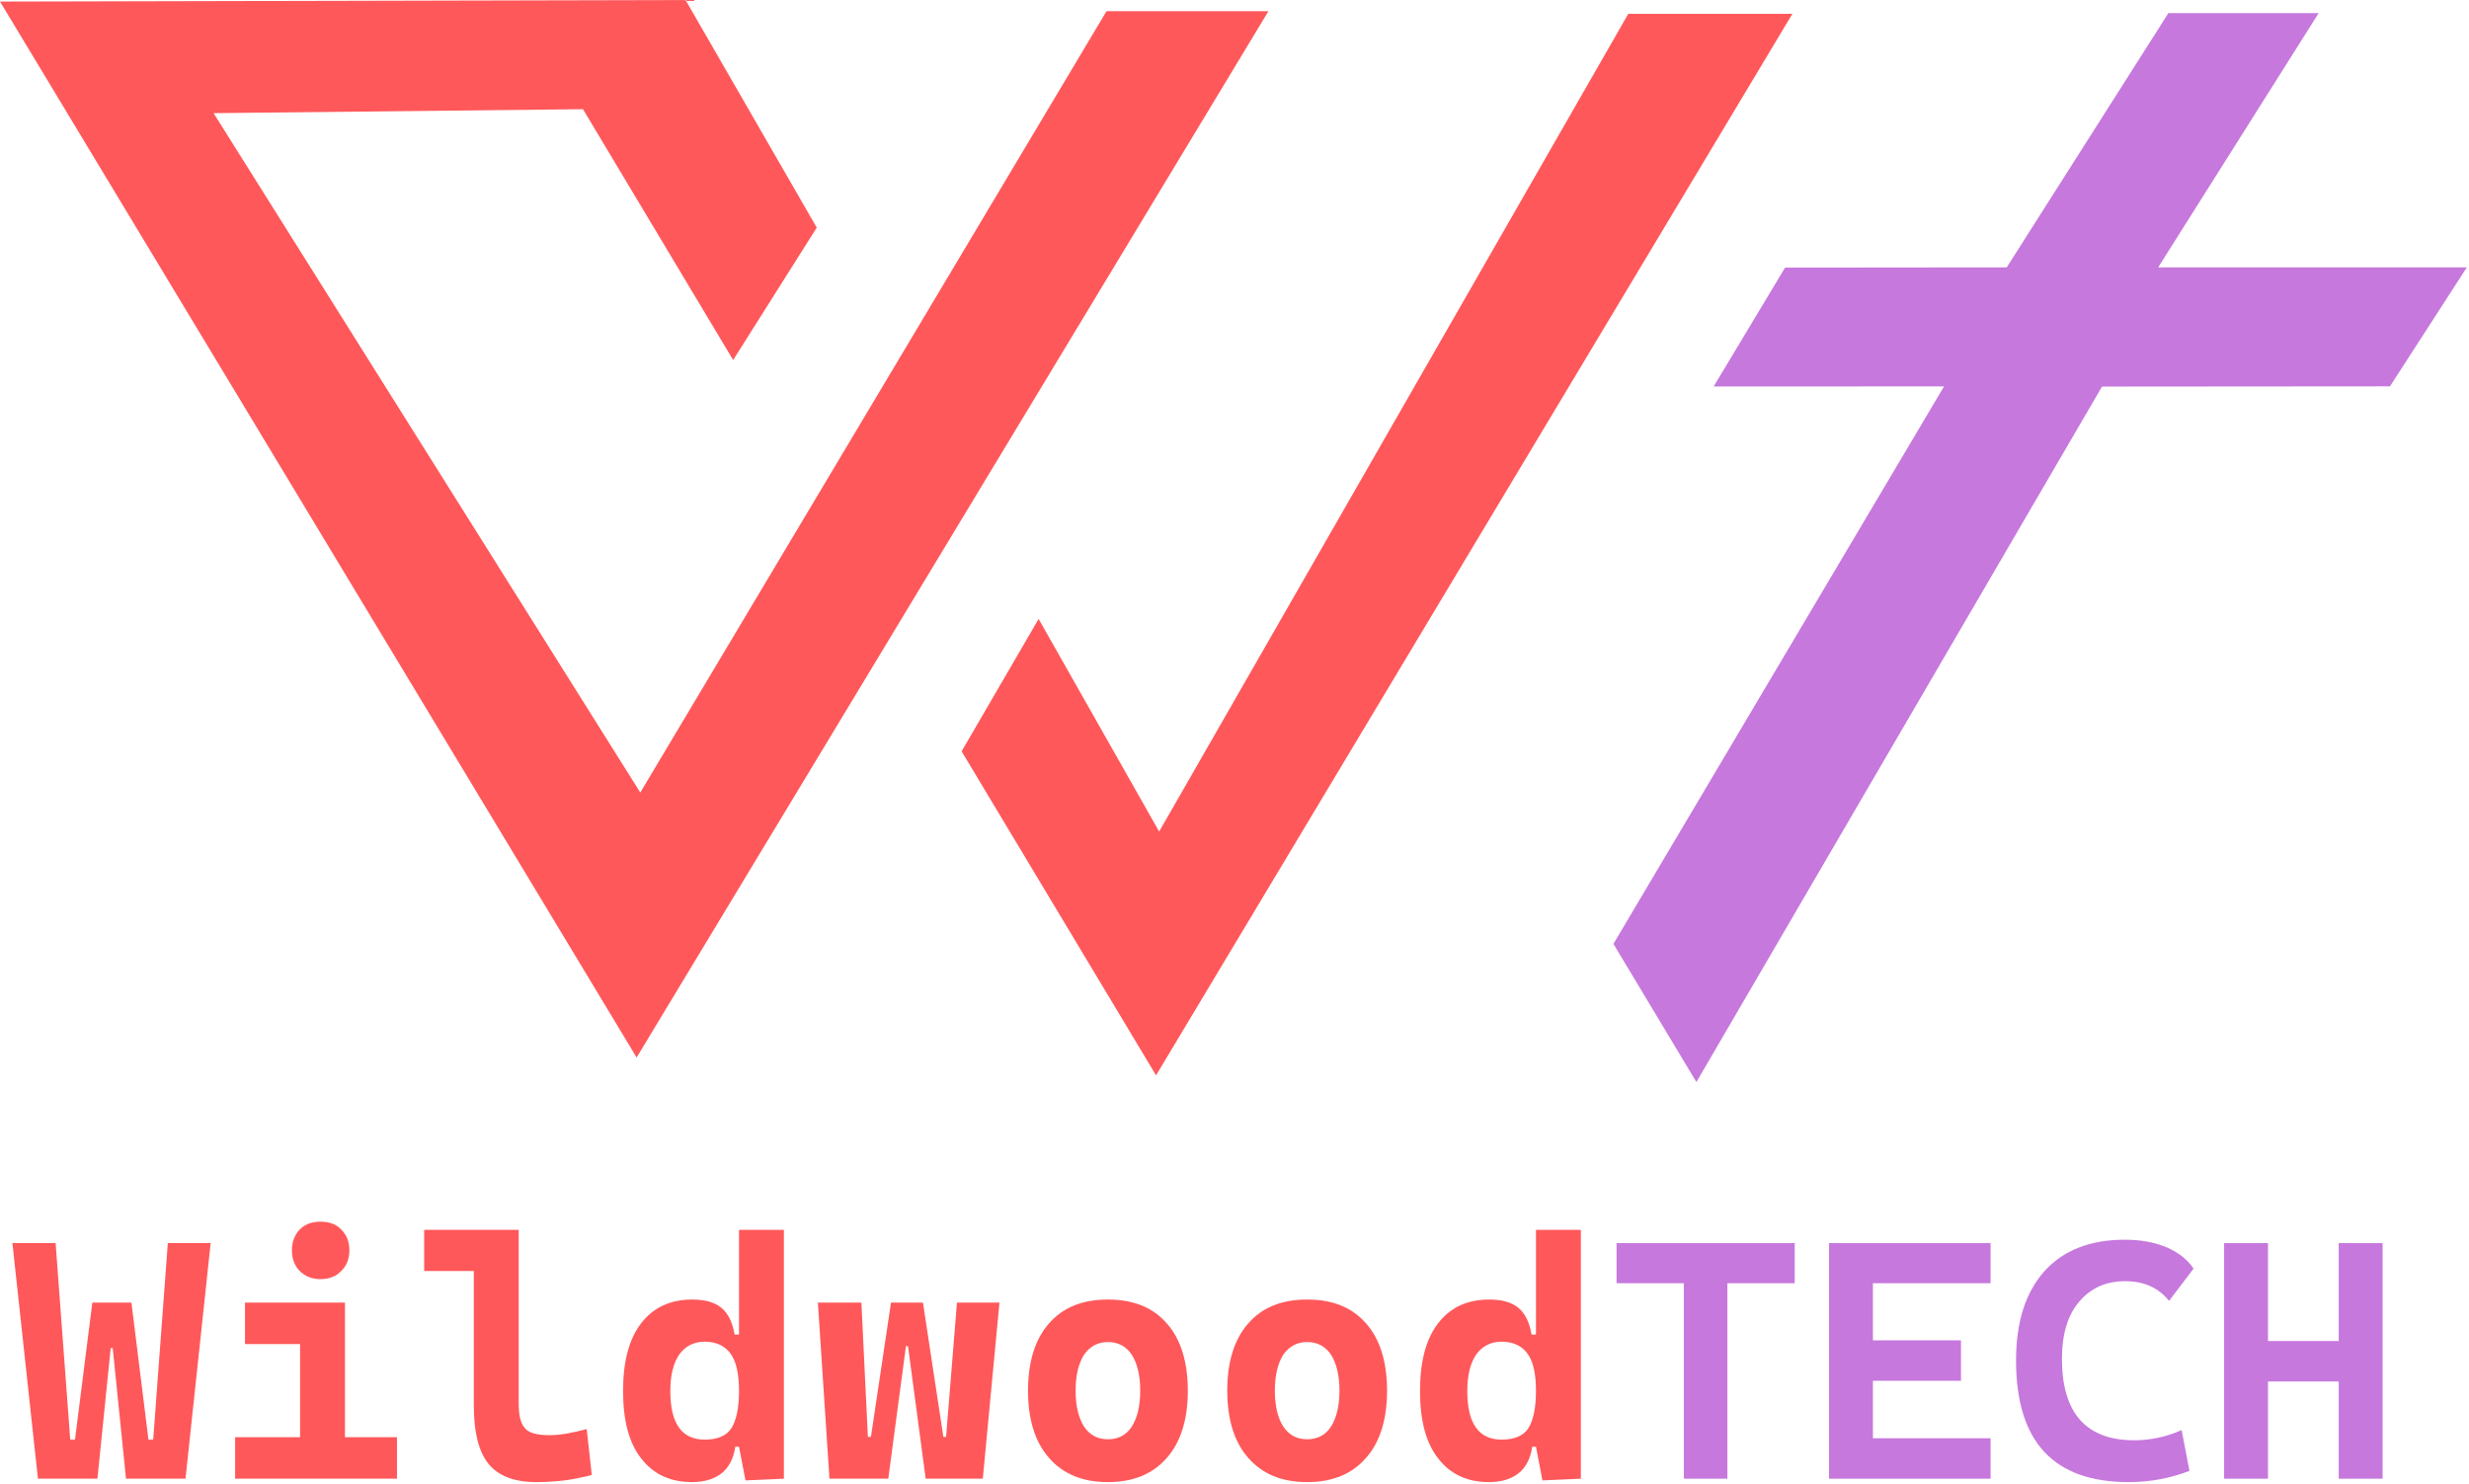
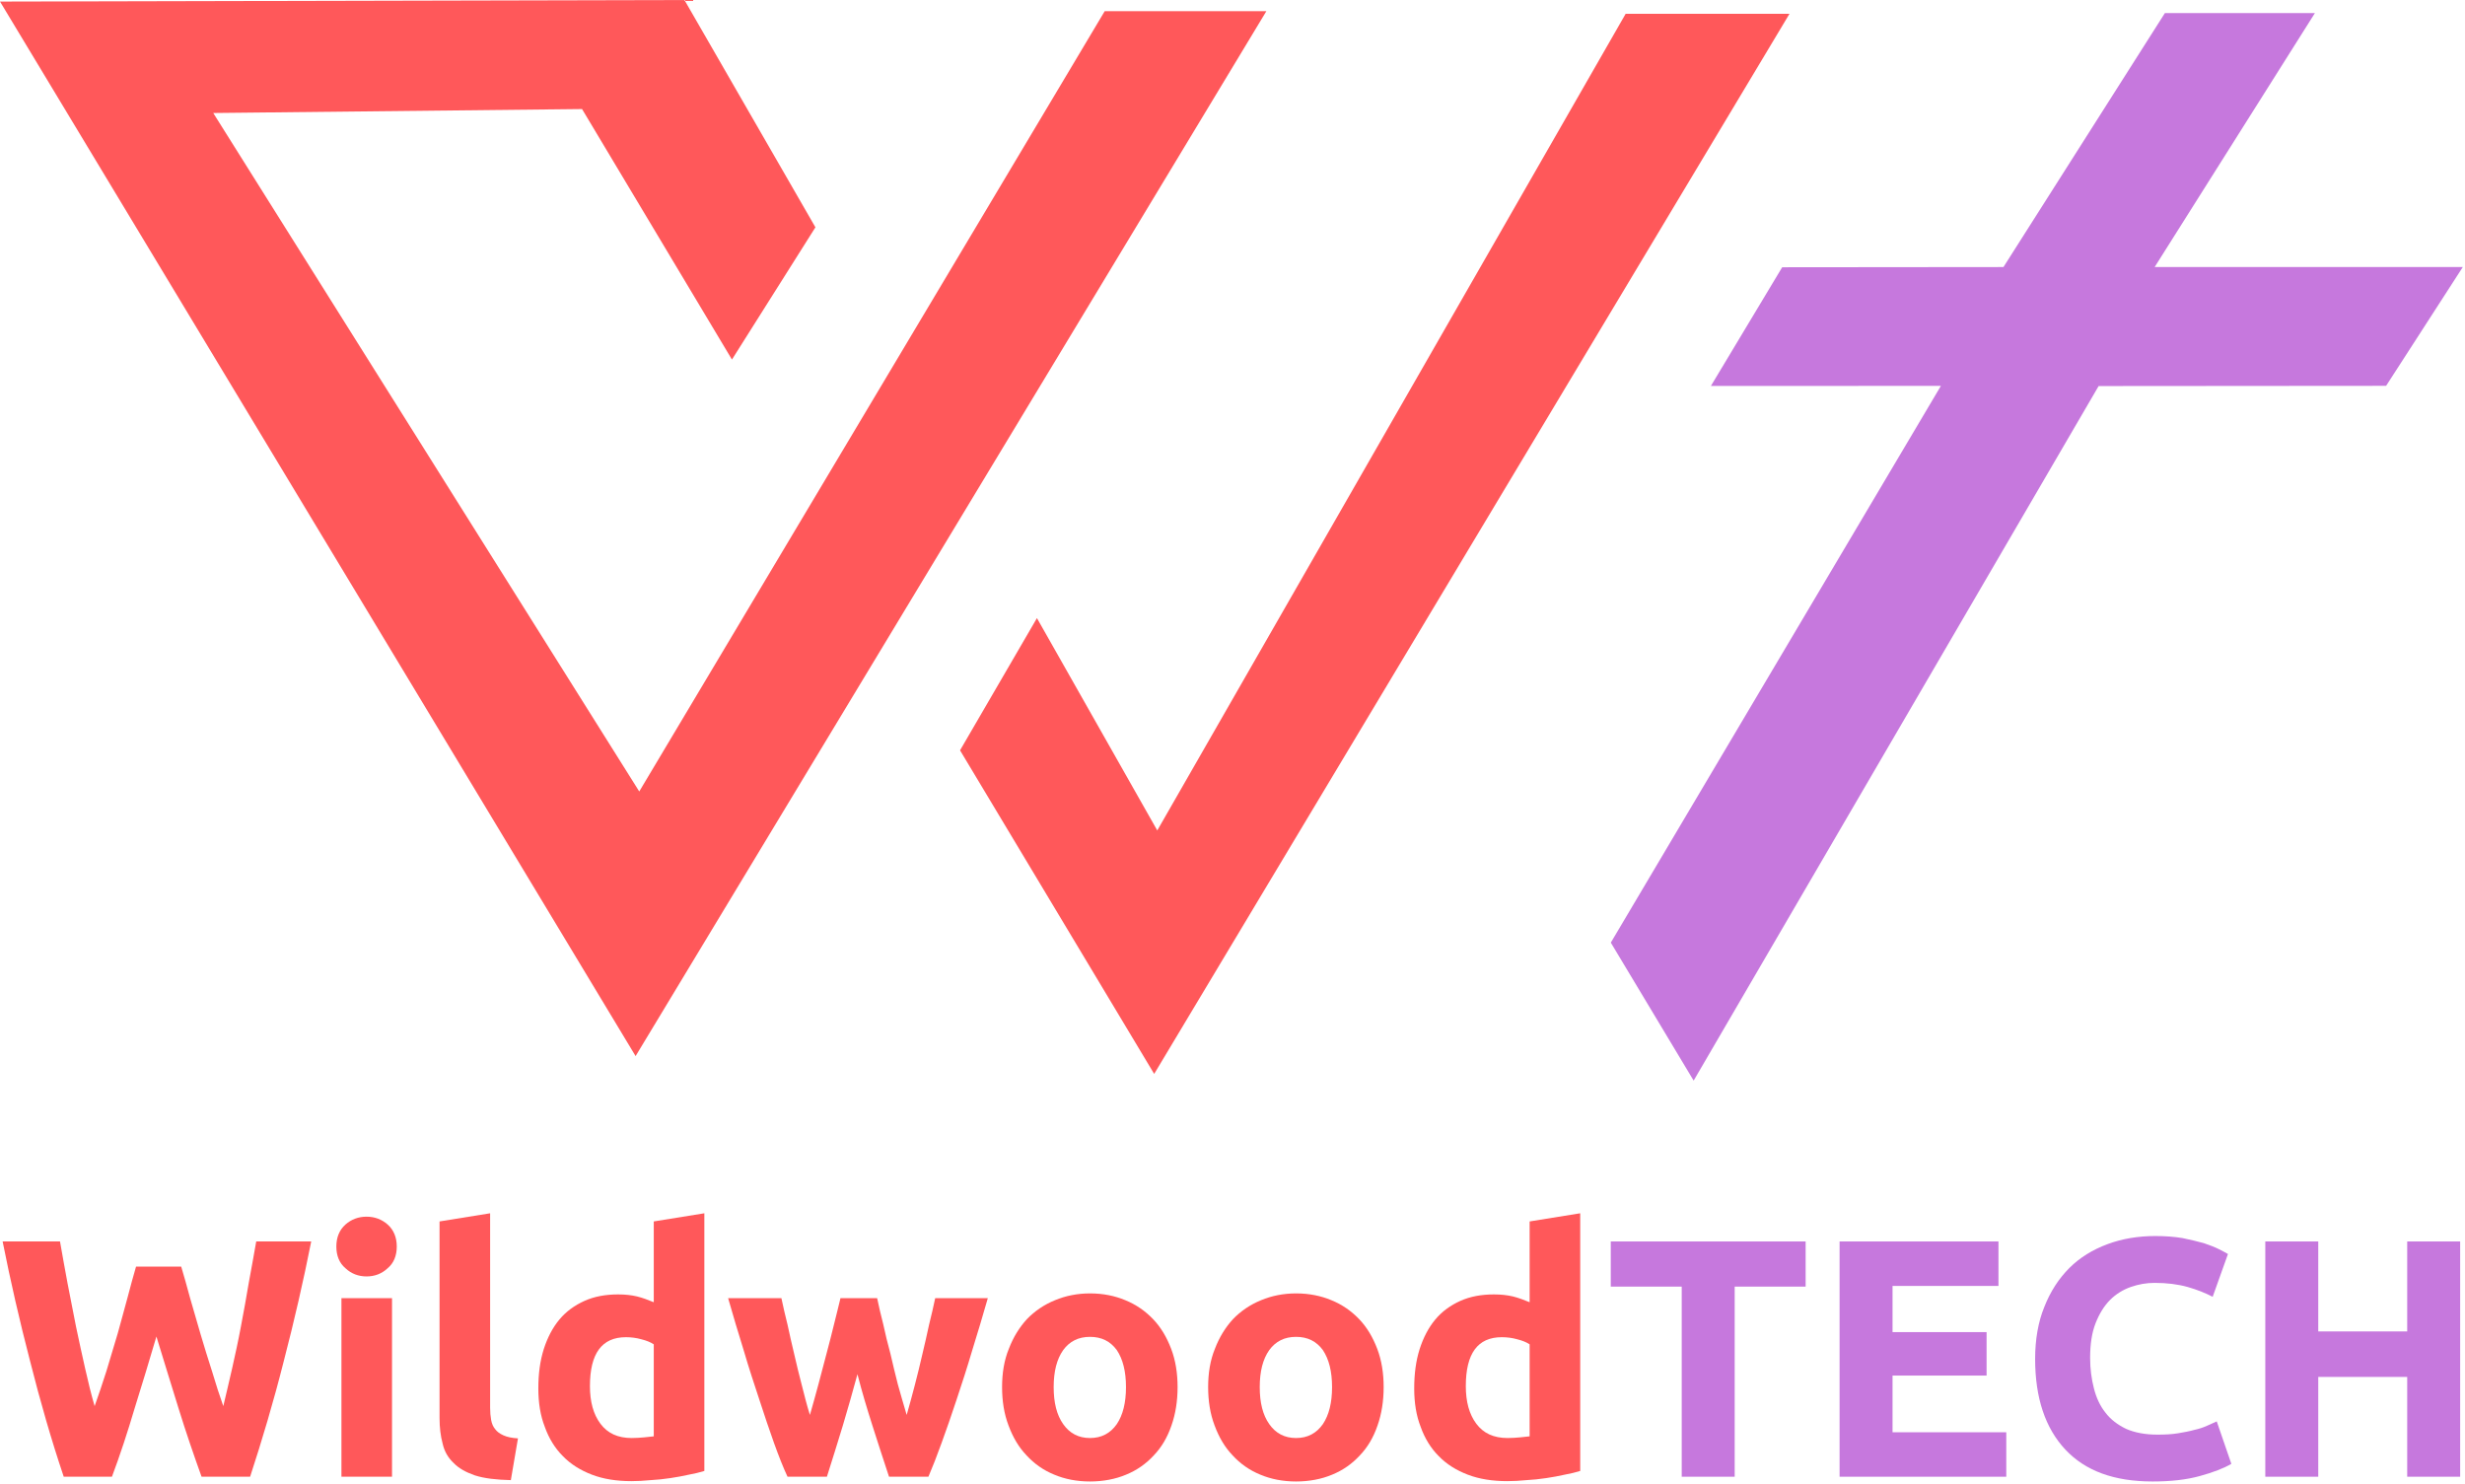
- <svg xmlns="http://www.w3.org/2000/svg" width="100%" height="100%" viewBox="0 0 977 587" version="1.1" xml:space="preserve" style="fill-rule:evenodd;clip-rule:evenodd;stroke-linejoin:round;stroke-miterlimit:2;">
+ <svg xmlns="http://www.w3.org/2000/svg" width="100%" height="100%" viewBox="0 0 977 588" version="1.1" xml:space="preserve" style="fill-rule:evenodd;clip-rule:evenodd;stroke-linejoin:round;stroke-miterlimit:2;">
  <g transform="matrix(1,0,0,1,-11.9379,-70.7407)">
    <g transform="matrix(3.75012,0,0,3.75012,18.7574,-194.157)">
      <g id="T" transform="matrix(1.71026,0,0,1.71026,-652.459,-718.422)">
        <path d="M479.978,519.617L485.097,528.144L510.123,485.224L527.889,485.21L532.629,477.87L513.586,477.87L523.488,462.178L514.217,462.178L504.242,477.87L490.568,477.883L486.163,485.216L500.375,485.214L479.978,519.617Z" style="fill:rgb(198,120,221);" />
      </g>
      <g id="W" transform="matrix(1.71026,0,0,1.71026,-652.459,-718.422)">
        <path d="M439.762,507.734L451.759,527.73L491.02,462.22L480.895,462.22L451.95,512.685L444.514,499.564L439.762,507.734Z" style="fill:rgb(255,88,90);" />
        <path d="M380.435,461.465L419.712,526.629L458.691,462.06L448.701,462.06L419.938,510.277L393.612,468.351L416.403,468.107L425.666,483.586L430.825,475.414L422.731,461.369L380.435,461.465Z" style="fill:rgb(255,88,90);" />
      </g>
    </g>
-     <g transform="matrix(2.69109,0,0,2.69109,-1077.58,-983.287)">
+     <g transform="matrix(2.69109,0,0,2.69109,-1084.01,-983.287)">
      <g transform="matrix(50,0,0,50,406.638,609.159)">
-         <path d="M0.076,-0L0.001,-0.693L0.128,-0.693L0.171,-0.115L0.185,-0.115L0.236,-0.518L0.351,-0.518L0.401,-0.115L0.415,-0.115L0.458,-0.693L0.584,-0.693L0.51,-0L0.335,-0L0.296,-0.384L0.29,-0.384L0.251,-0L0.076,-0Z" style="fill:rgb(255,88,90);fill-rule:nonzero;" />
+         <path d="M0.546,-0.619C0.554,-0.592 0.563,-0.561 0.572,-0.527C0.582,-0.492 0.592,-0.457 0.603,-0.42C0.614,-0.383 0.625,-0.347 0.637,-0.31C0.648,-0.273 0.659,-0.239 0.67,-0.208C0.678,-0.242 0.687,-0.279 0.696,-0.319C0.705,-0.359 0.714,-0.4 0.722,-0.443C0.73,-0.486 0.738,-0.528 0.745,-0.571C0.753,-0.613 0.76,-0.654 0.767,-0.693L0.929,-0.693C0.906,-0.577 0.879,-0.459 0.848,-0.34C0.818,-0.221 0.784,-0.107 0.749,-0L0.606,-0C0.583,-0.064 0.56,-0.131 0.538,-0.202C0.516,-0.272 0.495,-0.342 0.473,-0.413C0.452,-0.342 0.431,-0.272 0.409,-0.202C0.388,-0.131 0.366,-0.064 0.342,-0L0.2,-0C0.164,-0.107 0.131,-0.221 0.101,-0.34C0.07,-0.459 0.043,-0.577 0.02,-0.693L0.189,-0.693C0.196,-0.654 0.203,-0.613 0.211,-0.571C0.219,-0.528 0.228,-0.486 0.236,-0.443C0.245,-0.4 0.254,-0.359 0.263,-0.319C0.272,-0.279 0.281,-0.242 0.291,-0.208C0.303,-0.241 0.314,-0.275 0.326,-0.312C0.337,-0.349 0.348,-0.385 0.359,-0.422C0.369,-0.459 0.379,-0.494 0.388,-0.528C0.397,-0.562 0.405,-0.592 0.413,-0.619L0.546,-0.619Z" style="fill:rgb(255,88,90);fill-rule:nonzero;" />
      </g>
-       <g transform="matrix(50,0,0,50,435.935,609.159)">
-         <path d="M0.07,-0L0.07,-0.122L0.261,-0.122L0.261,-0.396L0.099,-0.396L0.099,-0.518L0.393,-0.518L0.393,-0.122L0.546,-0.122L0.546,-0L0.07,-0ZM0.321,-0.587C0.296,-0.587 0.276,-0.595 0.26,-0.611C0.245,-0.626 0.237,-0.647 0.237,-0.672C0.237,-0.697 0.245,-0.717 0.26,-0.733C0.276,-0.749 0.296,-0.756 0.321,-0.756C0.346,-0.756 0.367,-0.749 0.382,-0.733C0.398,-0.717 0.406,-0.697 0.406,-0.672C0.406,-0.647 0.398,-0.626 0.382,-0.611C0.367,-0.595 0.346,-0.587 0.321,-0.587Z" style="fill:rgb(255,88,90);fill-rule:nonzero;" />
+       <g transform="matrix(50,0,0,50,454.038,609.159)">
+         <path d="M0.219,-0L0.07,-0L0.07,-0.526L0.219,-0.526L0.219,-0ZM0.233,-0.678C0.233,-0.651 0.224,-0.629 0.206,-0.614C0.189,-0.598 0.168,-0.59 0.144,-0.59C0.12,-0.59 0.099,-0.598 0.082,-0.614C0.064,-0.629 0.055,-0.651 0.055,-0.678C0.055,-0.705 0.064,-0.727 0.082,-0.743C0.099,-0.758 0.12,-0.766 0.144,-0.766C0.168,-0.766 0.189,-0.758 0.206,-0.743C0.224,-0.727 0.233,-0.705 0.233,-0.678Z" style="fill:rgb(255,88,90);fill-rule:nonzero;" />
      </g>
-       <g transform="matrix(50,0,0,50,465.232,609.159)">
-         <path d="M0.37,0.01C0.305,0.01 0.258,-0.008 0.229,-0.044C0.2,-0.08 0.186,-0.137 0.186,-0.216L0.186,-0.611L0.04,-0.611L0.04,-0.732L0.318,-0.732L0.318,-0.221C0.318,-0.188 0.323,-0.165 0.335,-0.15C0.346,-0.135 0.371,-0.128 0.409,-0.128C0.438,-0.128 0.474,-0.134 0.518,-0.146L0.533,-0.011C0.505,-0.004 0.478,0.002 0.453,0.005C0.427,0.008 0.399,0.01 0.37,0.01Z" style="fill:rgb(255,88,90);fill-rule:nonzero;" />
+       <g transform="matrix(50,0,0,50,468.488,609.159)">
+         <path d="M0.28,0.01C0.237,0.009 0.202,0.005 0.174,-0.004C0.148,-0.013 0.126,-0.025 0.111,-0.041C0.095,-0.056 0.084,-0.075 0.079,-0.098C0.073,-0.12 0.07,-0.145 0.07,-0.173L0.07,-0.752L0.219,-0.776L0.219,-0.203C0.219,-0.19 0.22,-0.178 0.222,-0.167C0.224,-0.156 0.228,-0.147 0.234,-0.14C0.239,-0.133 0.247,-0.127 0.258,-0.122C0.269,-0.117 0.283,-0.114 0.301,-0.113L0.28,0.01Z" style="fill:rgb(255,88,90);fill-rule:nonzero;" />
      </g>
-       <g transform="matrix(50,0,0,50,494.529,609.159)">
-         <path d="M0.242,0.01C0.178,0.01 0.128,-0.013 0.092,-0.06C0.056,-0.106 0.039,-0.172 0.039,-0.258C0.039,-0.344 0.056,-0.41 0.092,-0.457C0.128,-0.504 0.178,-0.527 0.243,-0.527C0.28,-0.527 0.309,-0.519 0.329,-0.502C0.349,-0.485 0.361,-0.459 0.367,-0.424L0.38,-0.424L0.38,-0.732L0.512,-0.732L0.512,-0L0.399,0.005L0.38,-0.094L0.369,-0.094C0.364,-0.059 0.35,-0.033 0.329,-0.016C0.307,0.001 0.278,0.01 0.242,0.01ZM0.38,-0.258C0.38,-0.308 0.372,-0.345 0.355,-0.368C0.338,-0.391 0.313,-0.403 0.279,-0.403C0.247,-0.403 0.222,-0.39 0.204,-0.365C0.187,-0.34 0.178,-0.304 0.178,-0.258C0.178,-0.163 0.211,-0.115 0.279,-0.115C0.317,-0.115 0.343,-0.126 0.358,-0.149C0.372,-0.172 0.38,-0.208 0.38,-0.258Z" style="fill:rgb(255,88,90);fill-rule:nonzero;" />
+       <g transform="matrix(50,0,0,50,484.288,609.159)">
+         <path d="M0.197,-0.267C0.197,-0.221 0.207,-0.184 0.228,-0.156C0.249,-0.128 0.279,-0.114 0.32,-0.114C0.333,-0.114 0.346,-0.115 0.357,-0.116C0.368,-0.117 0.378,-0.118 0.385,-0.119L0.385,-0.39C0.376,-0.396 0.364,-0.401 0.348,-0.405C0.334,-0.409 0.318,-0.411 0.303,-0.411C0.232,-0.411 0.197,-0.363 0.197,-0.267ZM0.534,-0.017C0.521,-0.013 0.505,-0.009 0.488,-0.006C0.471,-0.002 0.453,0.001 0.434,0.004C0.414,0.007 0.395,0.009 0.376,0.01C0.356,0.012 0.337,0.013 0.319,0.013C0.276,0.013 0.237,0.007 0.203,-0.006C0.169,-0.019 0.14,-0.037 0.117,-0.061C0.094,-0.084 0.076,-0.113 0.064,-0.147C0.051,-0.18 0.045,-0.218 0.045,-0.26C0.045,-0.303 0.05,-0.341 0.061,-0.376C0.072,-0.41 0.087,-0.439 0.107,-0.463C0.127,-0.487 0.152,-0.505 0.181,-0.518C0.21,-0.531 0.243,-0.537 0.28,-0.537C0.301,-0.537 0.319,-0.535 0.336,-0.531C0.352,-0.527 0.368,-0.521 0.385,-0.514L0.385,-0.752L0.534,-0.776L0.534,-0.017Z" style="fill:rgb(255,88,90);fill-rule:nonzero;" />
      </g>
-       <g transform="matrix(50,0,0,50,523.826,609.159)">
-         <path d="M0.343,-0L0.291,-0.39L0.285,-0.39L0.233,-0L0.06,-0L0.026,-0.518L0.154,-0.518L0.173,-0.123L0.182,-0.123L0.241,-0.518L0.335,-0.518L0.395,-0.123L0.403,-0.123L0.435,-0.518L0.56,-0.518L0.511,-0L0.343,-0Z" style="fill:rgb(255,88,90);fill-rule:nonzero;" />
+       <g transform="matrix(50,0,0,50,513.988,609.159)">
+         <path d="M0.391,-0.302C0.377,-0.251 0.363,-0.201 0.348,-0.151C0.333,-0.101 0.317,-0.051 0.301,-0L0.185,-0C0.172,-0.028 0.159,-0.061 0.145,-0.1C0.131,-0.139 0.117,-0.181 0.102,-0.227C0.087,-0.272 0.071,-0.321 0.056,-0.372C0.04,-0.423 0.025,-0.474 0.01,-0.526L0.167,-0.526C0.172,-0.502 0.178,-0.476 0.185,-0.448C0.191,-0.419 0.198,-0.39 0.205,-0.36C0.212,-0.33 0.219,-0.3 0.227,-0.27C0.235,-0.239 0.242,-0.21 0.251,-0.182C0.259,-0.211 0.268,-0.241 0.276,-0.272C0.284,-0.303 0.292,-0.333 0.3,-0.363C0.308,-0.392 0.315,-0.421 0.322,-0.449C0.329,-0.476 0.335,-0.502 0.341,-0.526L0.449,-0.526C0.454,-0.502 0.46,-0.476 0.467,-0.449C0.473,-0.421 0.48,-0.392 0.488,-0.363C0.495,-0.333 0.502,-0.303 0.51,-0.272C0.519,-0.241 0.527,-0.211 0.536,-0.182C0.544,-0.21 0.552,-0.239 0.56,-0.27C0.568,-0.3 0.575,-0.33 0.582,-0.36C0.589,-0.39 0.596,-0.419 0.602,-0.448C0.609,-0.476 0.615,-0.502 0.62,-0.526L0.775,-0.526C0.76,-0.474 0.745,-0.423 0.729,-0.372C0.714,-0.321 0.698,-0.272 0.683,-0.227C0.668,-0.181 0.653,-0.139 0.639,-0.1C0.625,-0.061 0.612,-0.028 0.6,-0L0.484,-0C0.467,-0.051 0.451,-0.101 0.435,-0.151C0.419,-0.201 0.404,-0.251 0.391,-0.302Z" style="fill:rgb(255,88,90);fill-rule:nonzero;" />
      </g>
-       <g transform="matrix(50,0,0,50,553.123,609.159)">
-         <path d="M0.293,0.01C0.218,0.01 0.161,-0.014 0.12,-0.061C0.079,-0.107 0.058,-0.174 0.058,-0.259C0.058,-0.344 0.079,-0.411 0.12,-0.457C0.161,-0.504 0.218,-0.527 0.293,-0.527C0.368,-0.527 0.425,-0.504 0.466,-0.457C0.507,-0.411 0.528,-0.344 0.528,-0.259C0.528,-0.174 0.507,-0.107 0.466,-0.061C0.425,-0.014 0.368,0.01 0.293,0.01ZM0.293,-0.116C0.323,-0.116 0.347,-0.128 0.363,-0.153C0.379,-0.178 0.388,-0.213 0.388,-0.259C0.388,-0.305 0.379,-0.34 0.363,-0.365C0.347,-0.389 0.323,-0.402 0.293,-0.402C0.263,-0.402 0.24,-0.389 0.223,-0.365C0.207,-0.34 0.198,-0.305 0.198,-0.259C0.198,-0.213 0.207,-0.178 0.223,-0.153C0.24,-0.128 0.263,-0.116 0.293,-0.116Z" style="fill:rgb(255,88,90);fill-rule:nonzero;" />
+       <g transform="matrix(50,0,0,50,552.588,609.159)">
+         <path d="M0.562,-0.264C0.562,-0.223 0.556,-0.185 0.544,-0.151C0.532,-0.116 0.515,-0.087 0.492,-0.063C0.469,-0.038 0.442,-0.019 0.41,-0.006C0.379,0.007 0.343,0.014 0.304,0.014C0.265,0.014 0.23,0.007 0.199,-0.006C0.167,-0.019 0.14,-0.038 0.117,-0.063C0.094,-0.087 0.077,-0.116 0.064,-0.151C0.051,-0.185 0.045,-0.223 0.045,-0.264C0.045,-0.305 0.051,-0.343 0.065,-0.377C0.078,-0.411 0.096,-0.44 0.118,-0.464C0.141,-0.488 0.169,-0.507 0.201,-0.52C0.232,-0.533 0.267,-0.54 0.304,-0.54C0.342,-0.54 0.377,-0.533 0.408,-0.52C0.44,-0.507 0.467,-0.488 0.49,-0.464C0.513,-0.44 0.53,-0.411 0.543,-0.377C0.556,-0.343 0.562,-0.305 0.562,-0.264ZM0.41,-0.264C0.41,-0.31 0.401,-0.346 0.383,-0.373C0.364,-0.399 0.338,-0.412 0.304,-0.412C0.27,-0.412 0.244,-0.399 0.225,-0.373C0.206,-0.346 0.197,-0.31 0.197,-0.264C0.197,-0.218 0.206,-0.182 0.225,-0.155C0.244,-0.128 0.27,-0.114 0.304,-0.114C0.338,-0.114 0.364,-0.128 0.383,-0.155C0.401,-0.182 0.41,-0.218 0.41,-0.264Z" style="fill:rgb(255,88,90);fill-rule:nonzero;" />
      </g>
-       <g transform="matrix(50,0,0,50,582.419,609.159)">
-         <path d="M0.293,0.01C0.218,0.01 0.161,-0.014 0.12,-0.061C0.079,-0.107 0.058,-0.174 0.058,-0.259C0.058,-0.344 0.079,-0.411 0.12,-0.457C0.161,-0.504 0.218,-0.527 0.293,-0.527C0.368,-0.527 0.425,-0.504 0.466,-0.457C0.507,-0.411 0.528,-0.344 0.528,-0.259C0.528,-0.174 0.507,-0.107 0.466,-0.061C0.425,-0.014 0.368,0.01 0.293,0.01ZM0.293,-0.116C0.323,-0.116 0.347,-0.128 0.363,-0.153C0.379,-0.178 0.388,-0.213 0.388,-0.259C0.388,-0.305 0.379,-0.34 0.363,-0.365C0.347,-0.389 0.323,-0.402 0.293,-0.402C0.263,-0.402 0.24,-0.389 0.223,-0.365C0.207,-0.34 0.198,-0.305 0.198,-0.259C0.198,-0.213 0.207,-0.178 0.223,-0.153C0.24,-0.128 0.263,-0.116 0.293,-0.116Z" style="fill:rgb(255,88,90);fill-rule:nonzero;" />
+       <g transform="matrix(50,0,0,50,582.938,609.159)">
+         <path d="M0.562,-0.264C0.562,-0.223 0.556,-0.185 0.544,-0.151C0.532,-0.116 0.515,-0.087 0.492,-0.063C0.469,-0.038 0.442,-0.019 0.41,-0.006C0.379,0.007 0.343,0.014 0.304,0.014C0.265,0.014 0.23,0.007 0.199,-0.006C0.167,-0.019 0.14,-0.038 0.117,-0.063C0.094,-0.087 0.077,-0.116 0.064,-0.151C0.051,-0.185 0.045,-0.223 0.045,-0.264C0.045,-0.305 0.051,-0.343 0.065,-0.377C0.078,-0.411 0.096,-0.44 0.118,-0.464C0.141,-0.488 0.169,-0.507 0.201,-0.52C0.232,-0.533 0.267,-0.54 0.304,-0.54C0.342,-0.54 0.377,-0.533 0.408,-0.52C0.44,-0.507 0.467,-0.488 0.49,-0.464C0.513,-0.44 0.53,-0.411 0.543,-0.377C0.556,-0.343 0.562,-0.305 0.562,-0.264ZM0.41,-0.264C0.41,-0.31 0.401,-0.346 0.383,-0.373C0.364,-0.399 0.338,-0.412 0.304,-0.412C0.27,-0.412 0.244,-0.399 0.225,-0.373C0.206,-0.346 0.197,-0.31 0.197,-0.264C0.197,-0.218 0.206,-0.182 0.225,-0.155C0.244,-0.128 0.27,-0.114 0.304,-0.114C0.338,-0.114 0.364,-0.128 0.383,-0.155C0.401,-0.182 0.41,-0.218 0.41,-0.264Z" style="fill:rgb(255,88,90);fill-rule:nonzero;" />
      </g>
-       <g transform="matrix(50,0,0,50,611.716,609.159)">
-         <path d="M0.242,0.01C0.178,0.01 0.128,-0.013 0.092,-0.06C0.056,-0.106 0.039,-0.172 0.039,-0.258C0.039,-0.344 0.056,-0.41 0.092,-0.457C0.128,-0.504 0.178,-0.527 0.243,-0.527C0.28,-0.527 0.309,-0.519 0.329,-0.502C0.349,-0.485 0.361,-0.459 0.367,-0.424L0.38,-0.424L0.38,-0.732L0.512,-0.732L0.512,-0L0.399,0.005L0.38,-0.094L0.369,-0.094C0.364,-0.059 0.35,-0.033 0.329,-0.016C0.307,0.001 0.278,0.01 0.242,0.01ZM0.38,-0.258C0.38,-0.308 0.372,-0.345 0.355,-0.368C0.338,-0.391 0.313,-0.403 0.279,-0.403C0.247,-0.403 0.222,-0.39 0.204,-0.365C0.187,-0.34 0.178,-0.304 0.178,-0.258C0.178,-0.163 0.211,-0.115 0.279,-0.115C0.317,-0.115 0.343,-0.126 0.358,-0.149C0.372,-0.172 0.38,-0.208 0.38,-0.258Z" style="fill:rgb(255,88,90);fill-rule:nonzero;" />
+       <g transform="matrix(50,0,0,50,613.288,609.159)">
+         <path d="M0.197,-0.267C0.197,-0.221 0.207,-0.184 0.228,-0.156C0.249,-0.128 0.279,-0.114 0.32,-0.114C0.333,-0.114 0.346,-0.115 0.357,-0.116C0.368,-0.117 0.378,-0.118 0.385,-0.119L0.385,-0.39C0.376,-0.396 0.364,-0.401 0.348,-0.405C0.334,-0.409 0.318,-0.411 0.303,-0.411C0.232,-0.411 0.197,-0.363 0.197,-0.267ZM0.534,-0.017C0.521,-0.013 0.505,-0.009 0.488,-0.006C0.471,-0.002 0.453,0.001 0.434,0.004C0.414,0.007 0.395,0.009 0.376,0.01C0.356,0.012 0.337,0.013 0.319,0.013C0.276,0.013 0.237,0.007 0.203,-0.006C0.169,-0.019 0.14,-0.037 0.117,-0.061C0.094,-0.084 0.076,-0.113 0.064,-0.147C0.051,-0.18 0.045,-0.218 0.045,-0.26C0.045,-0.303 0.05,-0.341 0.061,-0.376C0.072,-0.41 0.087,-0.439 0.107,-0.463C0.127,-0.487 0.152,-0.505 0.181,-0.518C0.21,-0.531 0.243,-0.537 0.28,-0.537C0.301,-0.537 0.319,-0.535 0.336,-0.531C0.352,-0.527 0.368,-0.521 0.385,-0.514L0.385,-0.752L0.534,-0.776L0.534,-0.017Z" style="fill:rgb(255,88,90);fill-rule:nonzero;" />
      </g>
-       <g transform="matrix(50,0,0,50,641.013,609.159)">
-         <path d="M0.229,-0L0.229,-0.575L0.031,-0.575L0.031,-0.693L0.555,-0.693L0.555,-0.575L0.357,-0.575L0.357,-0L0.229,-0Z" style="fill:rgb(198,120,221);fill-rule:nonzero;" />
+       <g transform="matrix(50,0,0,50,643.488,609.159)">
+         <path d="M0.594,-0.693L0.594,-0.56L0.385,-0.56L0.385,-0L0.229,-0L0.229,-0.56L0.02,-0.56L0.02,-0.693L0.594,-0.693Z" style="fill:rgb(198,120,221);fill-rule:nonzero;" />
      </g>
-       <g transform="matrix(50,0,0,50,670.31,609.159)">
-         <path d="M0.07,-0L0.07,-0.693L0.545,-0.693L0.545,-0.575L0.199,-0.575L0.199,-0.407L0.458,-0.407L0.458,-0.288L0.199,-0.288L0.199,-0.119L0.545,-0.119L0.545,-0L0.07,-0Z" style="fill:rgb(198,120,221);fill-rule:nonzero;" />
+       <g transform="matrix(50,0,0,50,674.188,609.159)">
+         <path d="M0.08,-0L0.08,-0.693L0.548,-0.693L0.548,-0.562L0.236,-0.562L0.236,-0.426L0.513,-0.426L0.513,-0.298L0.236,-0.298L0.236,-0.131L0.571,-0.131L0.571,-0L0.08,-0Z" style="fill:rgb(198,120,221);fill-rule:nonzero;" />
      </g>
-       <g transform="matrix(50,0,0,50,699.607,609.159)">
-         <path d="M0.365,0.01C0.144,0.01 0.034,-0.109 0.034,-0.348C0.034,-0.461 0.062,-0.548 0.117,-0.61C0.173,-0.672 0.252,-0.703 0.354,-0.703C0.399,-0.703 0.44,-0.696 0.476,-0.681C0.511,-0.666 0.538,-0.645 0.556,-0.618L0.484,-0.523C0.453,-0.562 0.41,-0.581 0.354,-0.581C0.299,-0.581 0.254,-0.561 0.22,-0.521C0.186,-0.482 0.169,-0.425 0.169,-0.353C0.169,-0.193 0.24,-0.113 0.382,-0.113C0.429,-0.113 0.476,-0.123 0.521,-0.143L0.544,-0.023C0.487,-0.001 0.428,0.01 0.365,0.01Z" style="fill:rgb(198,120,221);fill-rule:nonzero;" />
+       <g transform="matrix(50,0,0,50,704.488,609.159)">
+         <path d="M0.396,0.014C0.283,0.014 0.198,-0.017 0.139,-0.08C0.08,-0.143 0.05,-0.232 0.05,-0.347C0.05,-0.404 0.059,-0.456 0.077,-0.5C0.095,-0.546 0.12,-0.584 0.151,-0.615C0.182,-0.646 0.22,-0.669 0.263,-0.685C0.306,-0.701 0.353,-0.709 0.404,-0.709C0.433,-0.709 0.46,-0.707 0.484,-0.703C0.508,-0.698 0.529,-0.693 0.547,-0.688C0.565,-0.682 0.58,-0.676 0.592,-0.67C0.604,-0.664 0.613,-0.659 0.618,-0.656L0.573,-0.53C0.552,-0.541 0.527,-0.551 0.499,-0.559C0.47,-0.567 0.438,-0.571 0.402,-0.571C0.378,-0.571 0.355,-0.567 0.332,-0.559C0.309,-0.551 0.288,-0.538 0.271,-0.521C0.253,-0.503 0.239,-0.48 0.228,-0.452C0.217,-0.424 0.212,-0.39 0.212,-0.35C0.212,-0.318 0.216,-0.288 0.223,-0.261C0.23,-0.233 0.241,-0.209 0.257,-0.189C0.272,-0.169 0.293,-0.153 0.318,-0.141C0.343,-0.13 0.374,-0.124 0.41,-0.124C0.433,-0.124 0.453,-0.125 0.471,-0.128C0.489,-0.131 0.505,-0.134 0.519,-0.138C0.533,-0.141 0.545,-0.145 0.556,-0.15C0.567,-0.155 0.576,-0.159 0.585,-0.163L0.628,-0.038C0.606,-0.025 0.575,-0.013 0.535,-0.002C0.495,0.009 0.449,0.014 0.396,0.014Z" style="fill:rgb(198,120,221);fill-rule:nonzero;" />
      </g>
-       <g transform="matrix(50,0,0,50,728.904,609.159)">
-         <path d="M0.397,-0L0.397,-0.286L0.189,-0.286L0.189,-0L0.06,-0L0.06,-0.693L0.189,-0.693L0.189,-0.405L0.397,-0.405L0.397,-0.693L0.526,-0.693L0.526,-0L0.397,-0Z" style="fill:rgb(198,120,221);fill-rule:nonzero;" />
+       <g transform="matrix(50,0,0,50,736.888,609.159)">
+         <path d="M0.498,-0.693L0.654,-0.693L0.654,-0L0.498,-0L0.498,-0.294L0.236,-0.294L0.236,-0L0.08,-0L0.08,-0.693L0.236,-0.693L0.236,-0.428L0.498,-0.428L0.498,-0.693Z" style="fill:rgb(198,120,221);fill-rule:nonzero;" />
      </g>
    </g>
  </g>
</svg>
